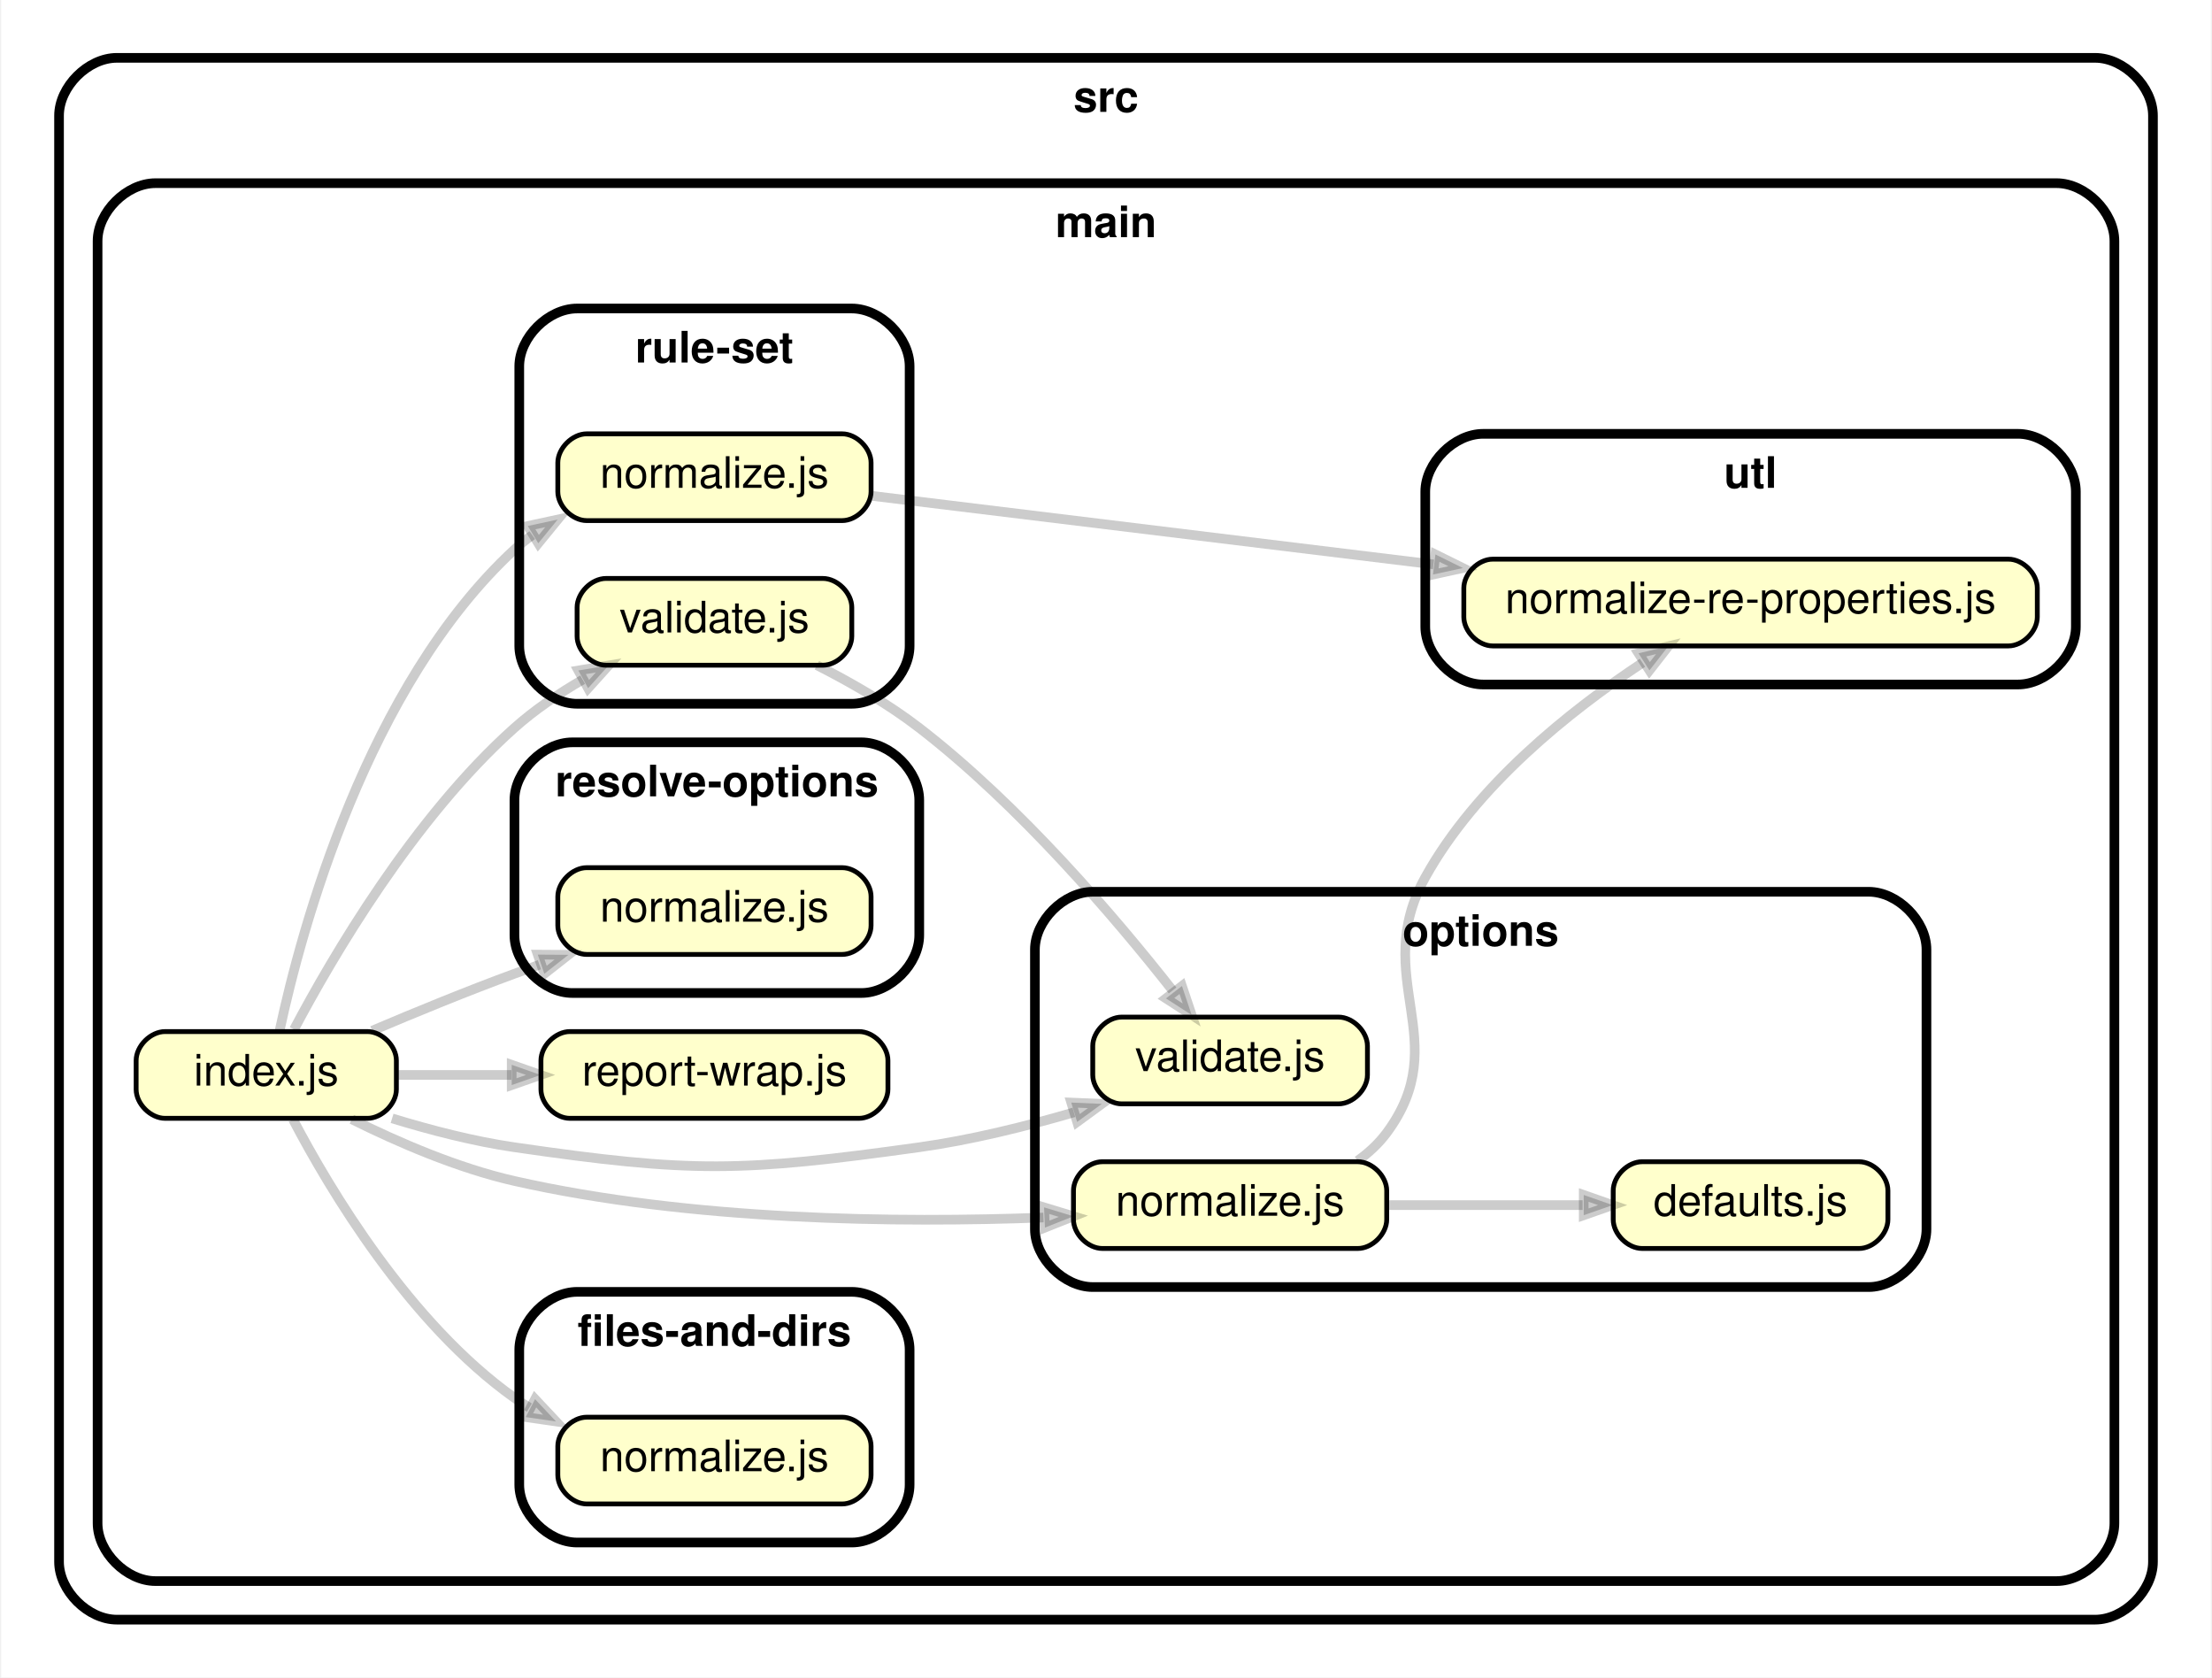
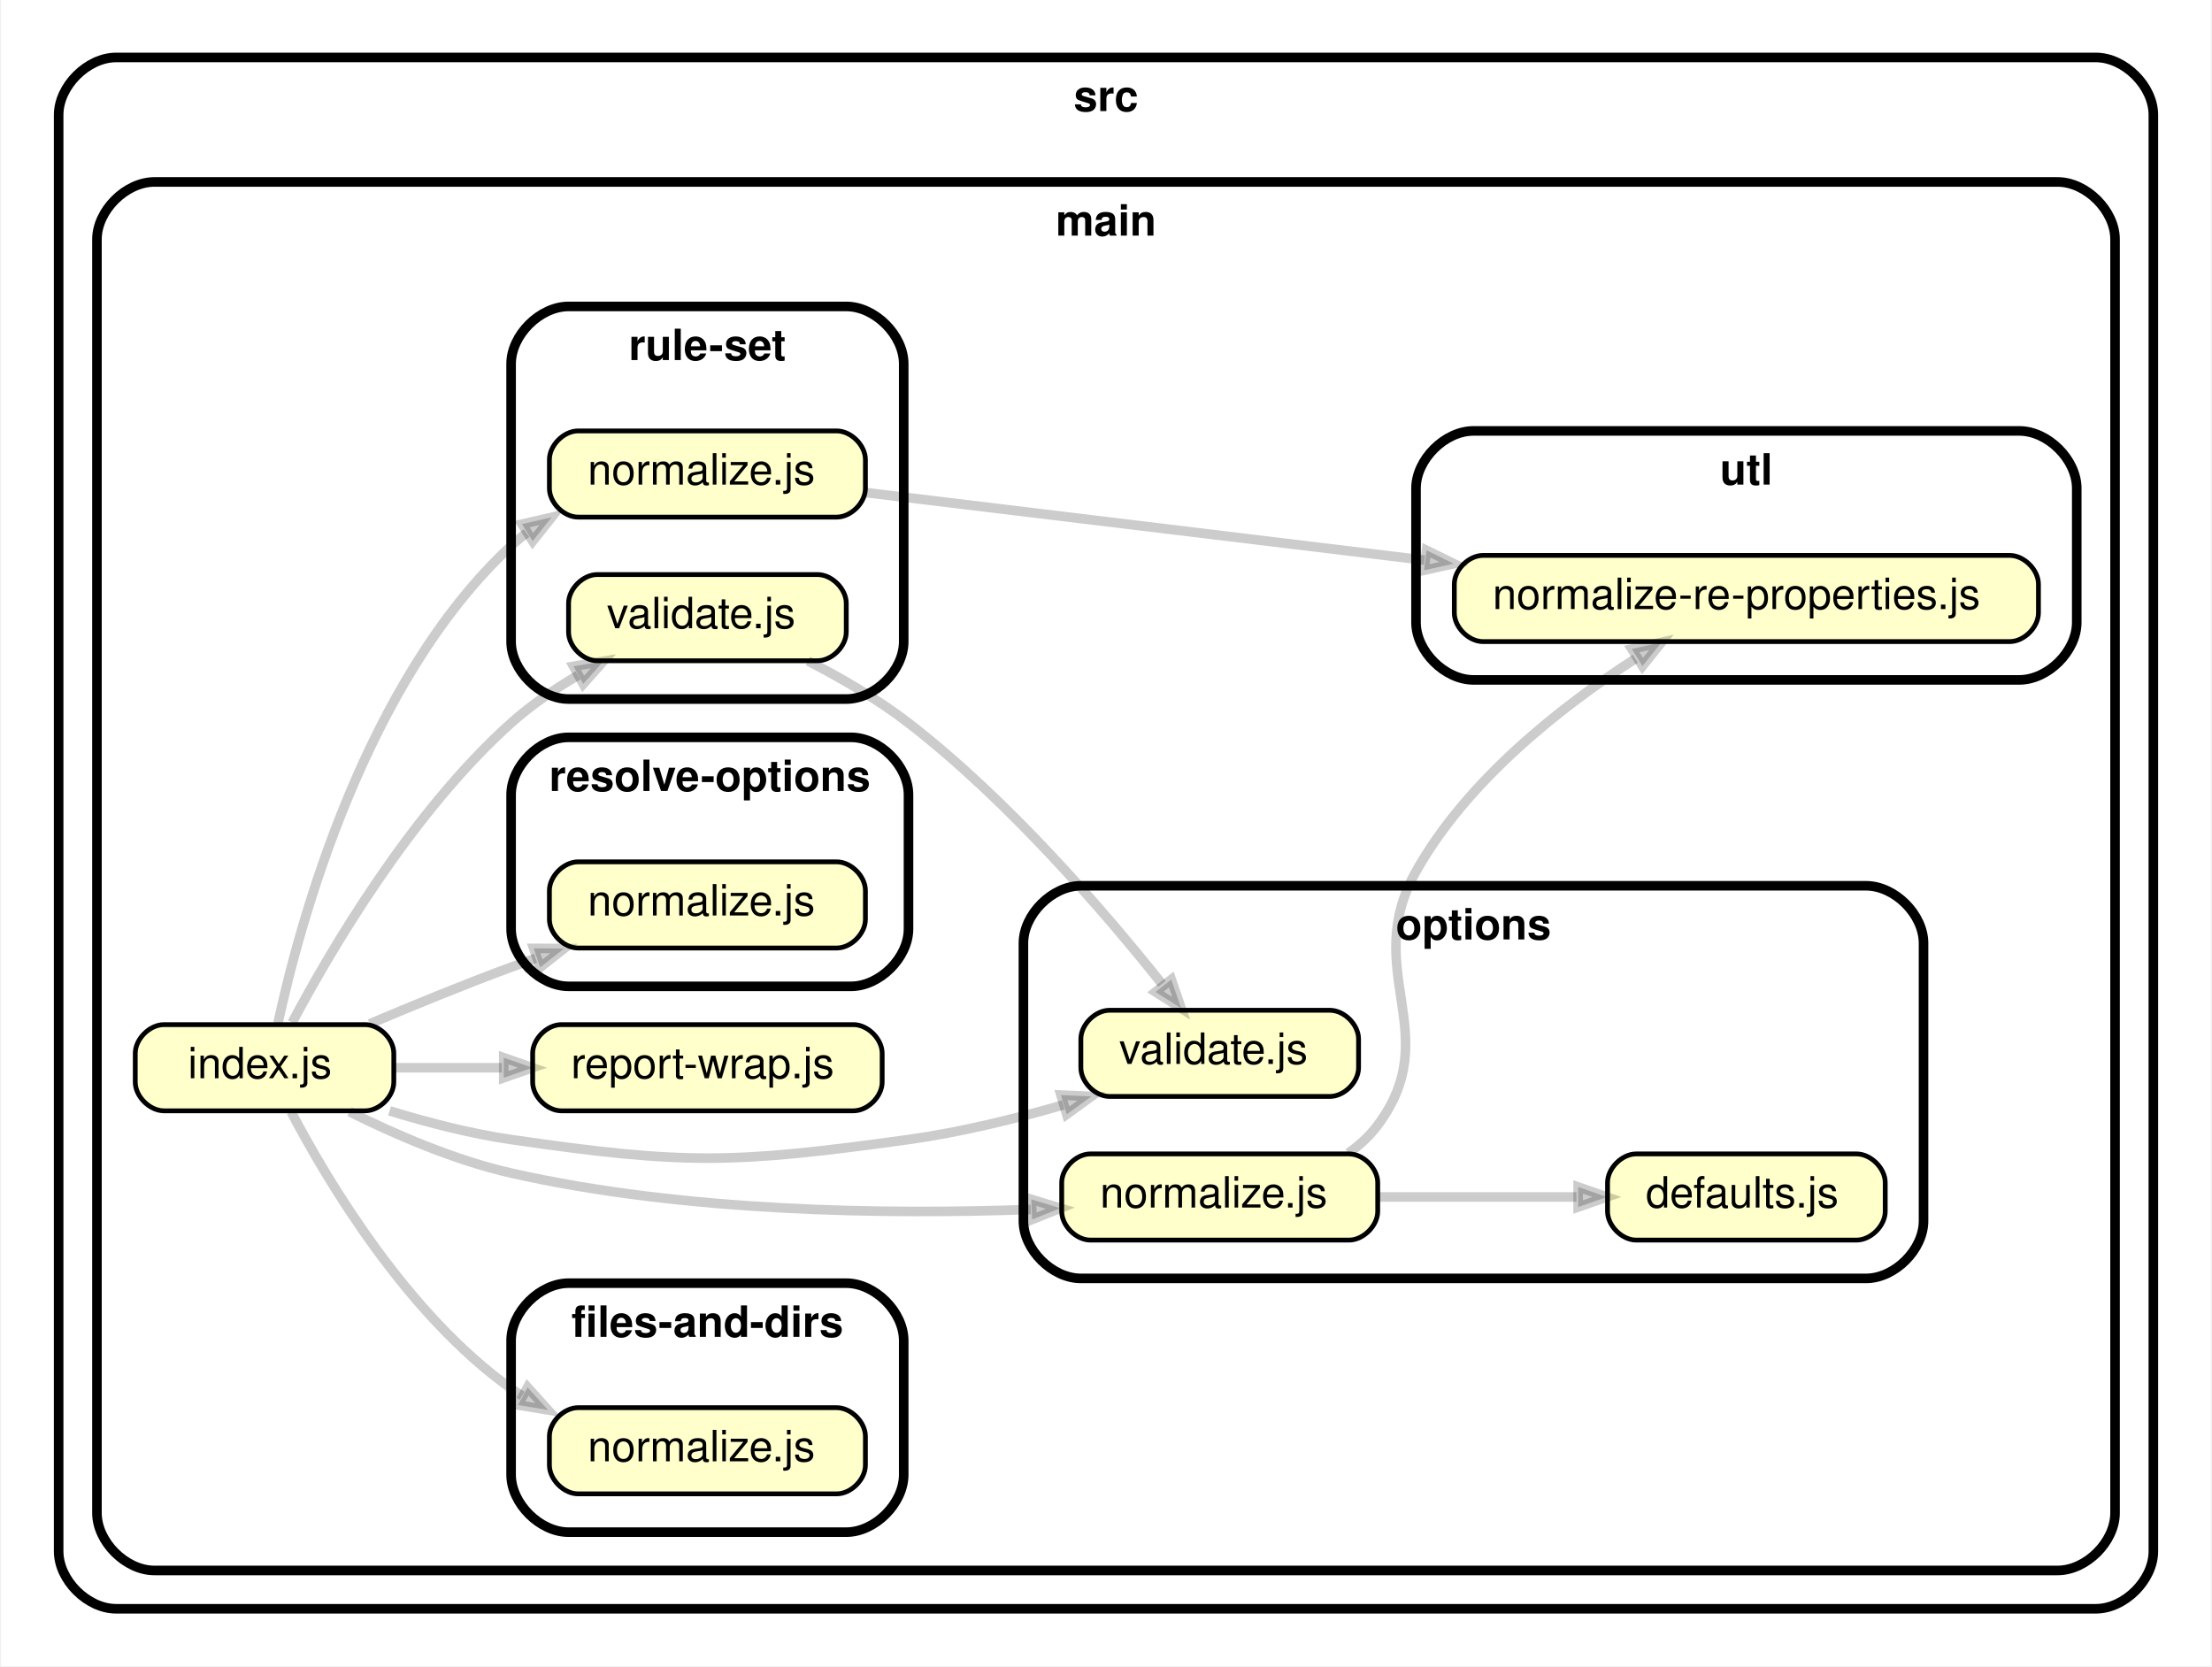
- <svg xmlns="http://www.w3.org/2000/svg" xmlns:xlink="http://www.w3.org/1999/xlink" width="459pt" height="348pt" viewBox="0.00 0.00 458.50 348.00">
+ <svg xmlns="http://www.w3.org/2000/svg" xmlns:xlink="http://www.w3.org/1999/xlink" width="462pt" height="348pt" viewBox="0.00 0.00 461.50 348.00">
  <g id="graph0" class="graph" transform="scale(1 1) rotate(0) translate(4 344)">
-     <polygon fill="white" stroke="transparent" points="-4,4 -4,-344 454.5,-344 454.5,4 -4,4" />
+     <polygon fill="white" stroke="transparent" points="-4,4 -4,-344 457.5,-344 457.5,4 -4,4" />
    <g id="clust1" class="cluster">
-       <path fill="#ffffff" stroke="black" stroke-width="2" d="M20,-8C20,-8 430.5,-8 430.5,-8 436.5,-8 442.5,-14 442.5,-20 442.5,-20 442.5,-320 442.5,-320 442.5,-326 436.5,-332 430.5,-332 430.5,-332 20,-332 20,-332 14,-332 8,-326 8,-320 8,-320 8,-20 8,-20 8,-14 14,-8 20,-8" />
-       <text text-anchor="middle" x="225.25" y="-320.8" font-family="Helvetica,sans-Serif" font-weight="bold" font-size="9.00">src</text>
+       <path fill="#ffffff" stroke="black" stroke-width="2" d="M20,-8C20,-8 433.5,-8 433.5,-8 439.5,-8 445.5,-14 445.5,-20 445.5,-20 445.5,-320 445.5,-320 445.5,-326 439.5,-332 433.5,-332 433.5,-332 20,-332 20,-332 14,-332 8,-326 8,-320 8,-320 8,-20 8,-20 8,-14 14,-8 20,-8" />
+       <text text-anchor="middle" x="226.75" y="-320.8" font-family="Helvetica,sans-Serif" font-weight="bold" font-size="9.00">src</text>
    </g>
    <g id="clust2" class="cluster">
-       <path fill="#ffffff" stroke="black" stroke-width="2" d="M28,-16C28,-16 422.5,-16 422.5,-16 428.5,-16 434.5,-22 434.5,-28 434.5,-28 434.5,-294 434.5,-294 434.5,-300 428.5,-306 422.5,-306 422.5,-306 28,-306 28,-306 22,-306 16,-300 16,-294 16,-294 16,-28 16,-28 16,-22 22,-16 28,-16" />
-       <text text-anchor="middle" x="225.25" y="-294.8" font-family="Helvetica,sans-Serif" font-weight="bold" font-size="9.00">main</text>
+       <path fill="#ffffff" stroke="black" stroke-width="2" d="M28,-16C28,-16 425.5,-16 425.5,-16 431.5,-16 437.5,-22 437.5,-28 437.5,-28 437.5,-294 437.5,-294 437.5,-300 431.5,-306 425.5,-306 425.5,-306 28,-306 28,-306 22,-306 16,-300 16,-294 16,-294 16,-28 16,-28 16,-22 22,-16 28,-16" />
+       <text text-anchor="middle" x="226.75" y="-294.8" font-family="Helvetica,sans-Serif" font-weight="bold" font-size="9.00">main</text>
+     </g>
+     <g id="clust4" class="cluster">
+       <path fill="#ffffff" stroke="black" stroke-width="2" d="M221.5,-77C221.5,-77 385.5,-77 385.5,-77 391.5,-77 397.5,-83 397.5,-89 397.5,-89 397.5,-147 397.5,-147 397.5,-153 391.5,-159 385.5,-159 385.5,-159 221.5,-159 221.5,-159 215.5,-159 209.5,-153 209.5,-147 209.5,-147 209.5,-89 209.5,-89 209.5,-83 215.5,-77 221.5,-77" />
+       <text text-anchor="middle" x="303.5" y="-147.8" font-family="Helvetica,sans-Serif" font-weight="bold" font-size="9.00">options</text>
+     </g>
+     <g id="clust7" class="cluster">
+       <path fill="#ffffff" stroke="black" stroke-width="2" d="M303.5,-202C303.5,-202 417.5,-202 417.5,-202 423.5,-202 429.5,-208 429.5,-214 429.5,-214 429.5,-242 429.5,-242 429.5,-248 423.5,-254 417.5,-254 417.5,-254 303.5,-254 303.5,-254 297.5,-254 291.5,-248 291.5,-242 291.5,-242 291.5,-214 291.5,-214 291.5,-208 297.5,-202 303.5,-202" />
+       <text text-anchor="middle" x="360.5" y="-242.8" font-family="Helvetica,sans-Serif" font-weight="bold" font-size="9.00">utl</text>
    </g>
    <g id="clust3" class="cluster">
-       <path fill="#ffffff" stroke="black" stroke-width="2" d="M115.5,-24C115.5,-24 172.5,-24 172.5,-24 178.5,-24 184.5,-30 184.5,-36 184.5,-36 184.5,-64 184.5,-64 184.5,-70 178.5,-76 172.5,-76 172.5,-76 115.5,-76 115.5,-76 109.5,-76 103.5,-70 103.5,-64 103.5,-64 103.5,-36 103.5,-36 103.5,-30 109.5,-24 115.5,-24" />
-       <text text-anchor="middle" x="144" y="-64.8" font-family="Helvetica,sans-Serif" font-weight="bold" font-size="9.00">files-and-dirs</text>
-     </g>
-     <g id="clust4" class="cluster">
-       <path fill="#ffffff" stroke="black" stroke-width="2" d="M222.5,-77C222.5,-77 383.5,-77 383.5,-77 389.5,-77 395.5,-83 395.5,-89 395.5,-89 395.5,-147 395.5,-147 395.5,-153 389.5,-159 383.5,-159 383.5,-159 222.5,-159 222.5,-159 216.5,-159 210.5,-153 210.5,-147 210.5,-147 210.5,-89 210.5,-89 210.5,-83 216.5,-77 222.5,-77" />
-       <text text-anchor="middle" x="303" y="-147.8" font-family="Helvetica,sans-Serif" font-weight="bold" font-size="9.00">options</text>
+       <path fill="#ffffff" stroke="black" stroke-width="2" d="M114.5,-24C114.5,-24 172.5,-24 172.5,-24 178.5,-24 184.5,-30 184.5,-36 184.5,-36 184.5,-64 184.5,-64 184.5,-70 178.5,-76 172.5,-76 172.5,-76 114.5,-76 114.5,-76 108.5,-76 102.5,-70 102.5,-64 102.5,-64 102.5,-36 102.5,-36 102.5,-30 108.5,-24 114.5,-24" />
+       <text text-anchor="middle" x="143.5" y="-64.8" font-family="Helvetica,sans-Serif" font-weight="bold" font-size="9.00">files-and-dirs</text>
    </g>
    <g id="clust5" class="cluster">
-       <path fill="#ffffff" stroke="black" stroke-width="2" d="M114.5,-138C114.5,-138 174.5,-138 174.5,-138 180.5,-138 186.5,-144 186.5,-150 186.5,-150 186.5,-178 186.5,-178 186.5,-184 180.5,-190 174.5,-190 174.5,-190 114.5,-190 114.5,-190 108.5,-190 102.5,-184 102.5,-178 102.5,-178 102.5,-150 102.5,-150 102.5,-144 108.5,-138 114.5,-138" />
-       <text text-anchor="middle" x="144.5" y="-178.8" font-family="Helvetica,sans-Serif" font-weight="bold" font-size="9.00">resolve-options</text>
+       <path fill="#ffffff" stroke="black" stroke-width="2" d="M114.5,-138C114.5,-138 173.5,-138 173.5,-138 179.5,-138 185.5,-144 185.5,-150 185.5,-150 185.5,-178 185.5,-178 185.5,-184 179.5,-190 173.5,-190 173.5,-190 114.5,-190 114.5,-190 108.5,-190 102.5,-184 102.5,-178 102.5,-178 102.5,-150 102.5,-150 102.5,-144 108.5,-138 114.5,-138" />
+       <text text-anchor="middle" x="144" y="-178.8" font-family="Helvetica,sans-Serif" font-weight="bold" font-size="9.00">resolve-options</text>
    </g>
    <g id="clust6" class="cluster">
-       <path fill="#ffffff" stroke="black" stroke-width="2" d="M115.5,-198C115.5,-198 172.5,-198 172.5,-198 178.5,-198 184.5,-204 184.5,-210 184.5,-210 184.5,-268 184.5,-268 184.5,-274 178.5,-280 172.5,-280 172.5,-280 115.5,-280 115.5,-280 109.5,-280 103.5,-274 103.5,-268 103.5,-268 103.5,-210 103.5,-210 103.5,-204 109.5,-198 115.5,-198" />
-       <text text-anchor="middle" x="144" y="-268.8" font-family="Helvetica,sans-Serif" font-weight="bold" font-size="9.00">rule-set</text>
-     </g>
-     <g id="clust7" class="cluster">
-       <path fill="#ffffff" stroke="black" stroke-width="2" d="M303.5,-202C303.5,-202 414.5,-202 414.5,-202 420.5,-202 426.5,-208 426.5,-214 426.5,-214 426.5,-242 426.5,-242 426.5,-248 420.5,-254 414.5,-254 414.5,-254 303.5,-254 303.5,-254 297.5,-254 291.5,-248 291.5,-242 291.5,-242 291.5,-214 291.5,-214 291.5,-208 297.5,-202 303.5,-202" />
-       <text text-anchor="middle" x="359" y="-242.8" font-family="Helvetica,sans-Serif" font-weight="bold" font-size="9.00">utl</text>
+       <path fill="#ffffff" stroke="black" stroke-width="2" d="M114.5,-198C114.5,-198 172.5,-198 172.5,-198 178.5,-198 184.5,-204 184.5,-210 184.5,-210 184.5,-268 184.5,-268 184.5,-274 178.5,-280 172.5,-280 172.5,-280 114.5,-280 114.5,-280 108.5,-280 102.5,-274 102.5,-268 102.5,-268 102.5,-210 102.5,-210 102.5,-204 108.5,-198 114.5,-198" />
+       <text text-anchor="middle" x="143.5" y="-268.8" font-family="Helvetica,sans-Serif" font-weight="bold" font-size="9.00">rule-set</text>
    </g>
    <g id="node1" class="node">
      <g id="a_node1">
        <a xlink:href="src/main/files-and-dirs/normalize.js" xlink:title="normalize.js">
-           <path fill="#ffffcc" stroke="black" d="M170.5,-50C170.5,-50 117.5,-50 117.5,-50 114.5,-50 111.5,-47 111.5,-44 111.5,-44 111.5,-38 111.5,-38 111.5,-35 114.5,-32 117.5,-32 117.5,-32 170.5,-32 170.5,-32 173.5,-32 176.5,-35 176.5,-38 176.5,-38 176.5,-44 176.5,-44 176.5,-47 173.5,-50 170.5,-50" />
-           <text text-anchor="middle" x="144" y="-38.8" font-family="Helvetica,sans-Serif" font-size="9.00">normalize.js</text>
+           <path fill="#ffffcc" stroke="black" d="M170.5,-50C170.5,-50 116.5,-50 116.5,-50 113.5,-50 110.5,-47 110.5,-44 110.5,-44 110.5,-38 110.5,-38 110.5,-35 113.5,-32 116.5,-32 116.5,-32 170.5,-32 170.5,-32 173.5,-32 176.5,-35 176.5,-38 176.5,-38 176.5,-44 176.5,-44 176.5,-47 173.5,-50 170.5,-50" />
+           <text text-anchor="start" x="118.5" y="-38.8" font-family="Helvetica,sans-Serif" font-size="9.00">normalize.js</text>
        </a>
      </g>
    </g>
    <g id="node2" class="node">
      <g id="a_node2">
        <a xlink:href="src/main/index.js" xlink:title="index.js">
          <path fill="#ffffcc" stroke="black" d="M72,-130C72,-130 30,-130 30,-130 27,-130 24,-127 24,-124 24,-124 24,-118 24,-118 24,-115 27,-112 30,-112 30,-112 72,-112 72,-112 75,-112 78,-115 78,-118 78,-118 78,-124 78,-124 78,-127 75,-130 72,-130" />
-           <text text-anchor="middle" x="51" y="-118.8" font-family="Helvetica,sans-Serif" font-size="9.00">index.js</text>
+           <text text-anchor="start" x="35" y="-118.8" font-family="Helvetica,sans-Serif" font-size="9.00">index.js</text>
        </a>
      </g>
    </g>
    <g id="edge1" class="edge">
-       <path fill="none" stroke="#000000" stroke-width="2" stroke-opacity="0.2" d="M56.55,-111.77C64.12,-97.34 80.65,-69.52 102.5,-54 103.49,-53.29 104.53,-52.63 105.59,-51.99" />
-       <polygon fill="#000000" fill-opacity="0.2" stroke="#000000" stroke-width="2" stroke-opacity="0.2" points="106.78,-53.74 111.13,-49.11 104.84,-50.02 106.78,-53.74" />
+       <path fill="none" stroke="#000000" stroke-width="2" stroke-opacity="0.2" d="M56.56,-111.77C64.14,-97.37 80.68,-69.56 102.5,-54 103.24,-53.47 104.01,-52.96 104.79,-52.47" />
+       <polygon fill="#000000" fill-opacity="0.2" stroke="#000000" stroke-width="2" stroke-opacity="0.2" points="105.94,-54.24 110.2,-49.52 103.93,-50.55 105.94,-54.24" />
    </g>
    <g id="node3" class="node">
      <g id="a_node3">
        <a xlink:href="src/main/options/normalize.js" xlink:title="normalize.js">
-           <path fill="#ffffcc" stroke="black" d="M277.5,-103C277.5,-103 224.5,-103 224.5,-103 221.5,-103 218.5,-100 218.5,-97 218.5,-97 218.5,-91 218.5,-91 218.5,-88 221.5,-85 224.5,-85 224.5,-85 277.5,-85 277.5,-85 280.5,-85 283.5,-88 283.5,-91 283.5,-91 283.5,-97 283.5,-97 283.5,-100 280.5,-103 277.5,-103" />
-           <text text-anchor="middle" x="251" y="-91.8" font-family="Helvetica,sans-Serif" font-size="9.00">normalize.js</text>
+           <path fill="#ffffcc" stroke="black" d="M277.5,-103C277.5,-103 223.5,-103 223.5,-103 220.5,-103 217.5,-100 217.5,-97 217.5,-97 217.5,-91 217.5,-91 217.5,-88 220.5,-85 223.5,-85 223.5,-85 277.5,-85 277.5,-85 280.5,-85 283.5,-88 283.5,-91 283.5,-91 283.5,-97 283.5,-97 283.5,-100 280.5,-103 277.5,-103" />
+           <text text-anchor="start" x="225.5" y="-91.8" font-family="Helvetica,sans-Serif" font-size="9.00">normalize.js</text>
        </a>
      </g>
    </g>
    <g id="edge2" class="edge">
-       <path fill="none" stroke="#000000" stroke-width="2" stroke-opacity="0.2" d="M68.75,-111.8C78.33,-107.03 90.75,-101.66 102.5,-99 139.13,-90.72 182.17,-90.28 212.27,-91.42" />
-       <polygon fill="#000000" fill-opacity="0.2" stroke="#000000" stroke-width="2" stroke-opacity="0.2" points="212.4,-93.53 218.49,-91.68 212.58,-89.33 212.4,-93.53" />
+       <path fill="none" stroke="#000000" stroke-width="2" stroke-opacity="0.2" d="M68.75,-111.8C78.33,-107.03 90.75,-101.66 102.5,-99 138.66,-90.82 181.08,-90.31 211.03,-91.4" />
+       <polygon fill="#000000" fill-opacity="0.2" stroke="#000000" stroke-width="2" stroke-opacity="0.2" points="211.15,-93.51 217.23,-91.66 211.32,-89.31 211.15,-93.51" />
    </g>
    <g id="node4" class="node">
      <g id="a_node4">
        <a xlink:href="src/main/options/validate.js" xlink:title="validate.js">
-           <path fill="#ffffcc" stroke="black" d="M273.5,-133C273.5,-133 228.5,-133 228.5,-133 225.5,-133 222.5,-130 222.5,-127 222.5,-127 222.5,-121 222.5,-121 222.5,-118 225.5,-115 228.5,-115 228.5,-115 273.5,-115 273.5,-115 276.5,-115 279.5,-118 279.5,-121 279.5,-121 279.5,-127 279.5,-127 279.5,-130 276.5,-133 273.5,-133" />
-           <text text-anchor="middle" x="251" y="-121.8" font-family="Helvetica,sans-Serif" font-size="9.00">validate.js</text>
+           <path fill="#ffffcc" stroke="black" d="M273.5,-133C273.5,-133 227.5,-133 227.5,-133 224.5,-133 221.5,-130 221.5,-127 221.5,-127 221.5,-121 221.5,-121 221.5,-118 224.5,-115 227.5,-115 227.5,-115 273.5,-115 273.5,-115 276.5,-115 279.5,-118 279.5,-121 279.5,-121 279.5,-127 279.5,-127 279.5,-130 276.5,-133 273.5,-133" />
+           <text text-anchor="start" x="229.5" y="-121.8" font-family="Helvetica,sans-Serif" font-size="9.00">validate.js</text>
        </a>
      </g>
    </g>
    <g id="edge3" class="edge">
-       <path fill="none" stroke="#000000" stroke-width="2" stroke-opacity="0.2" d="M77.11,-111.99C85.12,-109.54 94.08,-107.22 102.5,-106 139.44,-100.63 149.52,-100.86 186.5,-106 197.13,-107.48 208.47,-110.28 218.59,-113.24" />
-       <polygon fill="#000000" fill-opacity="0.2" stroke="#000000" stroke-width="2" stroke-opacity="0.2" points="218.04,-115.27 224.39,-115 219.26,-111.25 218.04,-115.27" />
+       <path fill="none" stroke="#000000" stroke-width="2" stroke-opacity="0.2" d="M77.11,-111.99C85.12,-109.54 94.08,-107.22 102.5,-106 139.01,-100.69 148.96,-100.96 185.5,-106 196.21,-107.48 207.64,-110.28 217.84,-113.24" />
+       <polygon fill="#000000" fill-opacity="0.2" stroke="#000000" stroke-width="2" stroke-opacity="0.2" points="217.34,-115.29 223.69,-115 218.54,-111.26 217.34,-115.29" />
    </g>
    <g id="node5" class="node">
      <g id="a_node5">
        <a xlink:href="src/main/report-wrap.js" xlink:title="report-wrap.js">
-           <path fill="#ffffcc" stroke="black" d="M174,-130C174,-130 114,-130 114,-130 111,-130 108,-127 108,-124 108,-124 108,-118 108,-118 108,-115 111,-112 114,-112 114,-112 174,-112 174,-112 177,-112 180,-115 180,-118 180,-118 180,-124 180,-124 180,-127 177,-130 174,-130" />
-           <text text-anchor="middle" x="144" y="-118.8" font-family="Helvetica,sans-Serif" font-size="9.00">report-wrap.js</text>
+           <path fill="#ffffcc" stroke="black" d="M174,-130C174,-130 113,-130 113,-130 110,-130 107,-127 107,-124 107,-124 107,-118 107,-118 107,-115 110,-112 113,-112 113,-112 174,-112 174,-112 177,-112 180,-115 180,-118 180,-118 180,-124 180,-124 180,-127 177,-130 174,-130" />
+           <text text-anchor="start" x="115" y="-118.8" font-family="Helvetica,sans-Serif" font-size="9.00">report-wrap.js</text>
        </a>
      </g>
    </g>
    <g id="edge4" class="edge">
-       <path fill="none" stroke="#000000" stroke-width="2" stroke-opacity="0.2" d="M78.32,-121C85.68,-121 93.86,-121 101.87,-121" />
-       <polygon fill="#000000" fill-opacity="0.2" stroke="#000000" stroke-width="2" stroke-opacity="0.2" points="101.93,-123.1 107.93,-121 101.93,-118.9 101.93,-123.1" />
+       <path fill="none" stroke="#000000" stroke-width="2" stroke-opacity="0.2" d="M78.18,-121C85.19,-121 92.95,-121 100.59,-121" />
+       <polygon fill="#000000" fill-opacity="0.2" stroke="#000000" stroke-width="2" stroke-opacity="0.2" points="100.96,-123.1 106.96,-121 100.96,-118.9 100.96,-123.1" />
    </g>
    <g id="node6" class="node">
      <g id="a_node6">
        <a xlink:href="src/main/resolve-options/normalize.js" xlink:title="normalize.js">
-           <path fill="#ffffcc" stroke="black" d="M170.5,-164C170.5,-164 117.5,-164 117.5,-164 114.5,-164 111.5,-161 111.5,-158 111.5,-158 111.5,-152 111.5,-152 111.5,-149 114.5,-146 117.5,-146 117.5,-146 170.5,-146 170.5,-146 173.5,-146 176.5,-149 176.5,-152 176.5,-152 176.5,-158 176.5,-158 176.5,-161 173.5,-164 170.5,-164" />
-           <text text-anchor="middle" x="144" y="-152.8" font-family="Helvetica,sans-Serif" font-size="9.00">normalize.js</text>
+           <path fill="#ffffcc" stroke="black" d="M170.5,-164C170.5,-164 116.5,-164 116.5,-164 113.5,-164 110.5,-161 110.5,-158 110.5,-158 110.5,-152 110.5,-152 110.5,-149 113.5,-146 116.5,-146 116.5,-146 170.5,-146 170.5,-146 173.5,-146 176.5,-149 176.5,-152 176.5,-152 176.5,-158 176.5,-158 176.5,-161 173.5,-164 170.5,-164" />
+           <text text-anchor="start" x="118.5" y="-152.8" font-family="Helvetica,sans-Serif" font-size="9.00">normalize.js</text>
        </a>
      </g>
    </g>
    <g id="edge5" class="edge">
-       <path fill="none" stroke="#000000" stroke-width="2" stroke-opacity="0.2" d="M72.98,-130.18C81.99,-134.01 92.7,-138.4 102.5,-142 104.19,-142.62 105.92,-143.24 107.68,-143.86" />
-       <polygon fill="#000000" fill-opacity="0.2" stroke="#000000" stroke-width="2" stroke-opacity="0.2" points="107.34,-145.96 113.7,-145.92 108.7,-141.99 107.34,-145.96" />
+       <path fill="none" stroke="#000000" stroke-width="2" stroke-opacity="0.2" d="M72.98,-130.17C82,-133.99 92.7,-138.38 102.5,-142 104.17,-142.62 105.88,-143.23 107.62,-143.85" />
+       <polygon fill="#000000" fill-opacity="0.2" stroke="#000000" stroke-width="2" stroke-opacity="0.2" points="107.21,-145.93 113.57,-145.9 108.58,-141.96 107.21,-145.93" />
    </g>
    <g id="node7" class="node">
      <g id="a_node7">
        <a xlink:href="src/main/rule-set/normalize.js" xlink:title="normalize.js">
-           <path fill="#ffffcc" stroke="black" d="M170.5,-254C170.5,-254 117.5,-254 117.5,-254 114.5,-254 111.5,-251 111.5,-248 111.5,-248 111.5,-242 111.5,-242 111.5,-239 114.5,-236 117.5,-236 117.5,-236 170.5,-236 170.5,-236 173.5,-236 176.5,-239 176.5,-242 176.5,-242 176.5,-248 176.5,-248 176.5,-251 173.5,-254 170.5,-254" />
-           <text text-anchor="middle" x="144" y="-242.8" font-family="Helvetica,sans-Serif" font-size="9.00">normalize.js</text>
+           <path fill="#ffffcc" stroke="black" d="M170.5,-254C170.5,-254 116.5,-254 116.5,-254 113.5,-254 110.5,-251 110.5,-248 110.5,-248 110.5,-242 110.5,-242 110.5,-239 113.5,-236 116.5,-236 116.5,-236 170.5,-236 170.5,-236 173.5,-236 176.5,-239 176.5,-242 176.5,-242 176.5,-248 176.5,-248 176.5,-251 173.5,-254 170.5,-254" />
+           <text text-anchor="start" x="118.5" y="-242.8" font-family="Helvetica,sans-Serif" font-size="9.00">normalize.js</text>
        </a>
      </g>
    </g>
    <g id="edge6" class="edge">
-       <path fill="none" stroke="#000000" stroke-width="2" stroke-opacity="0.2" d="M53.79,-130.3C58.27,-151.09 71.86,-201.7 102.5,-230 103.66,-231.07 104.9,-232.06 106.2,-232.99" />
-       <polygon fill="#000000" fill-opacity="0.2" stroke="#000000" stroke-width="2" stroke-opacity="0.2" points="105.26,-234.88 111.47,-236.22 107.45,-231.3 105.26,-234.88" />
+       <path fill="none" stroke="#000000" stroke-width="2" stroke-opacity="0.2" d="M53.8,-130.29C58.3,-151.06 71.92,-201.63 102.5,-230 103.52,-230.94 104.6,-231.83 105.73,-232.66" />
+       <polygon fill="#000000" fill-opacity="0.2" stroke="#000000" stroke-width="2" stroke-opacity="0.2" points="104.77,-234.53 110.96,-235.96 107.01,-230.98 104.77,-234.53" />
    </g>
    <g id="node8" class="node">
      <g id="a_node8">
        <a xlink:href="src/main/rule-set/validate.js" xlink:title="validate.js">
-           <path fill="#ffffcc" stroke="black" d="M166.5,-224C166.5,-224 121.5,-224 121.5,-224 118.5,-224 115.5,-221 115.5,-218 115.5,-218 115.5,-212 115.5,-212 115.5,-209 118.5,-206 121.5,-206 121.5,-206 166.5,-206 166.5,-206 169.5,-206 172.5,-209 172.5,-212 172.5,-212 172.5,-218 172.5,-218 172.5,-221 169.5,-224 166.5,-224" />
-           <text text-anchor="middle" x="144" y="-212.8" font-family="Helvetica,sans-Serif" font-size="9.00">validate.js</text>
+           <path fill="#ffffcc" stroke="black" d="M166.5,-224C166.5,-224 120.5,-224 120.5,-224 117.5,-224 114.5,-221 114.5,-218 114.5,-218 114.5,-212 114.5,-212 114.5,-209 117.5,-206 120.5,-206 120.5,-206 166.5,-206 166.5,-206 169.5,-206 172.5,-209 172.5,-212 172.5,-212 172.5,-218 172.5,-218 172.5,-221 169.5,-224 166.5,-224" />
+           <text text-anchor="start" x="122.5" y="-212.8" font-family="Helvetica,sans-Serif" font-size="9.00">validate.js</text>
        </a>
      </g>
    </g>
    <g id="edge7" class="edge">
-       <path fill="none" stroke="#000000" stroke-width="2" stroke-opacity="0.2" d="M56.76,-130.44C64.62,-145.29 81.54,-174.3 102.5,-193 106.71,-196.76 111.67,-200.11 116.65,-203" />
-       <polygon fill="#000000" fill-opacity="0.2" stroke="#000000" stroke-width="2" stroke-opacity="0.2" points="115.76,-204.91 122.03,-205.95 117.78,-201.23 115.76,-204.91" />
+       <path fill="none" stroke="#000000" stroke-width="2" stroke-opacity="0.2" d="M56.77,-130.43C64.65,-145.25 81.58,-174.24 102.5,-193 106.66,-196.73 111.56,-200.07 116.48,-202.96" />
+       <polygon fill="#000000" fill-opacity="0.2" stroke="#000000" stroke-width="2" stroke-opacity="0.2" points="115.53,-204.84 121.79,-205.91 117.57,-201.16 115.53,-204.84" />
    </g>
    <g id="node9" class="node">
      <g id="a_node9">
        <a xlink:href="src/main/options/defaults.js" xlink:title="defaults.js">
-           <path fill="#ffffcc" stroke="black" d="M381.5,-103C381.5,-103 336.5,-103 336.5,-103 333.5,-103 330.5,-100 330.5,-97 330.5,-97 330.5,-91 330.5,-91 330.5,-88 333.5,-85 336.5,-85 336.5,-85 381.5,-85 381.5,-85 384.5,-85 387.5,-88 387.5,-91 387.5,-91 387.5,-97 387.5,-97 387.5,-100 384.5,-103 381.5,-103" />
-           <text text-anchor="middle" x="359" y="-91.8" font-family="Helvetica,sans-Serif" font-size="9.00">defaults.js</text>
+           <path fill="#ffffcc" stroke="black" d="M383.5,-103C383.5,-103 337.5,-103 337.5,-103 334.5,-103 331.5,-100 331.5,-97 331.5,-97 331.5,-91 331.5,-91 331.5,-88 334.5,-85 337.5,-85 337.5,-85 383.5,-85 383.5,-85 386.5,-85 389.5,-88 389.5,-91 389.5,-91 389.5,-97 389.5,-97 389.5,-100 386.5,-103 383.5,-103" />
+           <text text-anchor="start" x="339.5" y="-91.8" font-family="Helvetica,sans-Serif" font-size="9.00">defaults.js</text>
        </a>
      </g>
    </g>
    <g id="edge9" class="edge">
-       <path fill="none" stroke="#000000" stroke-width="2" stroke-opacity="0.2" d="M283.52,-94C296.31,-94 311.12,-94 324.15,-94" />
-       <polygon fill="#000000" fill-opacity="0.2" stroke="#000000" stroke-width="2" stroke-opacity="0.2" points="324.38,-96.1 330.38,-94 324.38,-91.9 324.38,-96.1" />
+       <path fill="none" stroke="#000000" stroke-width="2" stroke-opacity="0.2" d="M283.61,-94C296.65,-94 311.74,-94 325.01,-94" />
+       <polygon fill="#000000" fill-opacity="0.2" stroke="#000000" stroke-width="2" stroke-opacity="0.2" points="325.36,-96.1 331.36,-94 325.36,-91.9 325.36,-96.1" />
    </g>
    <g id="node10" class="node">
      <g id="a_node10">
        <a xlink:href="src/main/utl/normalize-re-properties.js" xlink:title="normalize-re-properties.js">
-           <path fill="#ffffcc" stroke="black" d="M412.5,-228C412.5,-228 305.5,-228 305.5,-228 302.5,-228 299.5,-225 299.5,-222 299.5,-222 299.5,-216 299.5,-216 299.5,-213 302.5,-210 305.5,-210 305.5,-210 412.5,-210 412.5,-210 415.5,-210 418.5,-213 418.5,-216 418.5,-216 418.5,-222 418.5,-222 418.5,-225 415.5,-228 412.5,-228" />
-           <text text-anchor="middle" x="359" y="-216.8" font-family="Helvetica,sans-Serif" font-size="9.00">normalize-re-properties.js</text>
+           <path fill="#ffffcc" stroke="black" d="M415.5,-228C415.5,-228 305.5,-228 305.5,-228 302.5,-228 299.5,-225 299.5,-222 299.5,-222 299.5,-216 299.5,-216 299.5,-213 302.5,-210 305.5,-210 305.5,-210 415.5,-210 415.5,-210 418.5,-210 421.5,-213 421.5,-216 421.5,-216 421.5,-222 421.5,-222 421.5,-225 418.5,-228 415.5,-228" />
+           <text text-anchor="start" x="307.5" y="-216.8" font-family="Helvetica,sans-Serif" font-size="9.00">normalize-re-properties.js</text>
        </a>
      </g>
    </g>
    <g id="edge8" class="edge">
-       <path fill="none" stroke="#000000" stroke-width="2" stroke-opacity="0.2" d="M277.46,-103.2C279.76,-104.84 281.84,-106.76 283.5,-109 297.69,-128.13 279.95,-141.16 291.5,-162 302,-180.95 321.42,-196.47 336.57,-206.5" />
-       <polygon fill="#000000" fill-opacity="0.2" stroke="#000000" stroke-width="2" stroke-opacity="0.2" points="335.75,-208.47 341.93,-209.94 338.02,-204.93 335.75,-208.47" />
+       <path fill="none" stroke="#000000" stroke-width="2" stroke-opacity="0.2" d="M277.36,-103.15C279.7,-104.8 281.81,-106.74 283.5,-109 297.75,-128.09 279.84,-141.23 291.5,-162 302.18,-181.02 321.85,-196.44 337.3,-206.42" />
+       <polygon fill="#000000" fill-opacity="0.2" stroke="#000000" stroke-width="2" stroke-opacity="0.2" points="336.57,-208.45 342.77,-209.85 338.8,-204.89 336.57,-208.45" />
    </g>
    <g id="edge10" class="edge">
-       <path fill="none" stroke="#000000" stroke-width="2" stroke-opacity="0.2" d="M176.89,-241.11C207.51,-237.37 254.68,-231.61 293.2,-226.91" />
-       <polygon fill="#000000" fill-opacity="0.2" stroke="#000000" stroke-width="2" stroke-opacity="0.2" points="293.6,-228.98 299.31,-226.16 293.1,-224.81 293.6,-228.98" />
+       <path fill="none" stroke="#000000" stroke-width="2" stroke-opacity="0.2" d="M176.69,-241.11C207.38,-237.4 254.52,-231.69 293.25,-227.01" />
+       <polygon fill="#000000" fill-opacity="0.2" stroke="#000000" stroke-width="2" stroke-opacity="0.2" points="293.69,-229.07 299.39,-226.27 293.18,-224.9 293.69,-229.07" />
    </g>
    <g id="edge11" class="edge">
-       <path fill="none" stroke="#000000" stroke-width="2" stroke-opacity="0.2" d="M165.26,-206C172.3,-202.43 180.04,-197.98 186.5,-193 207.39,-176.88 227.29,-153.51 239.07,-138.53" />
-       <polygon fill="#000000" fill-opacity="0.2" stroke="#000000" stroke-width="2" stroke-opacity="0.2" points="241.01,-139.45 243.03,-133.43 237.69,-136.88 241.01,-139.45" />
+       <path fill="none" stroke="#000000" stroke-width="2" stroke-opacity="0.2" d="M164.5,-205.95C171.45,-202.38 179.11,-197.94 185.5,-193 206.46,-176.81 226.54,-153.46 238.44,-138.51" />
+       <polygon fill="#000000" fill-opacity="0.2" stroke="#000000" stroke-width="2" stroke-opacity="0.2" points="240.39,-139.42 242.45,-133.41 237.09,-136.83 240.39,-139.42" />
    </g>
  </g>
</svg>
